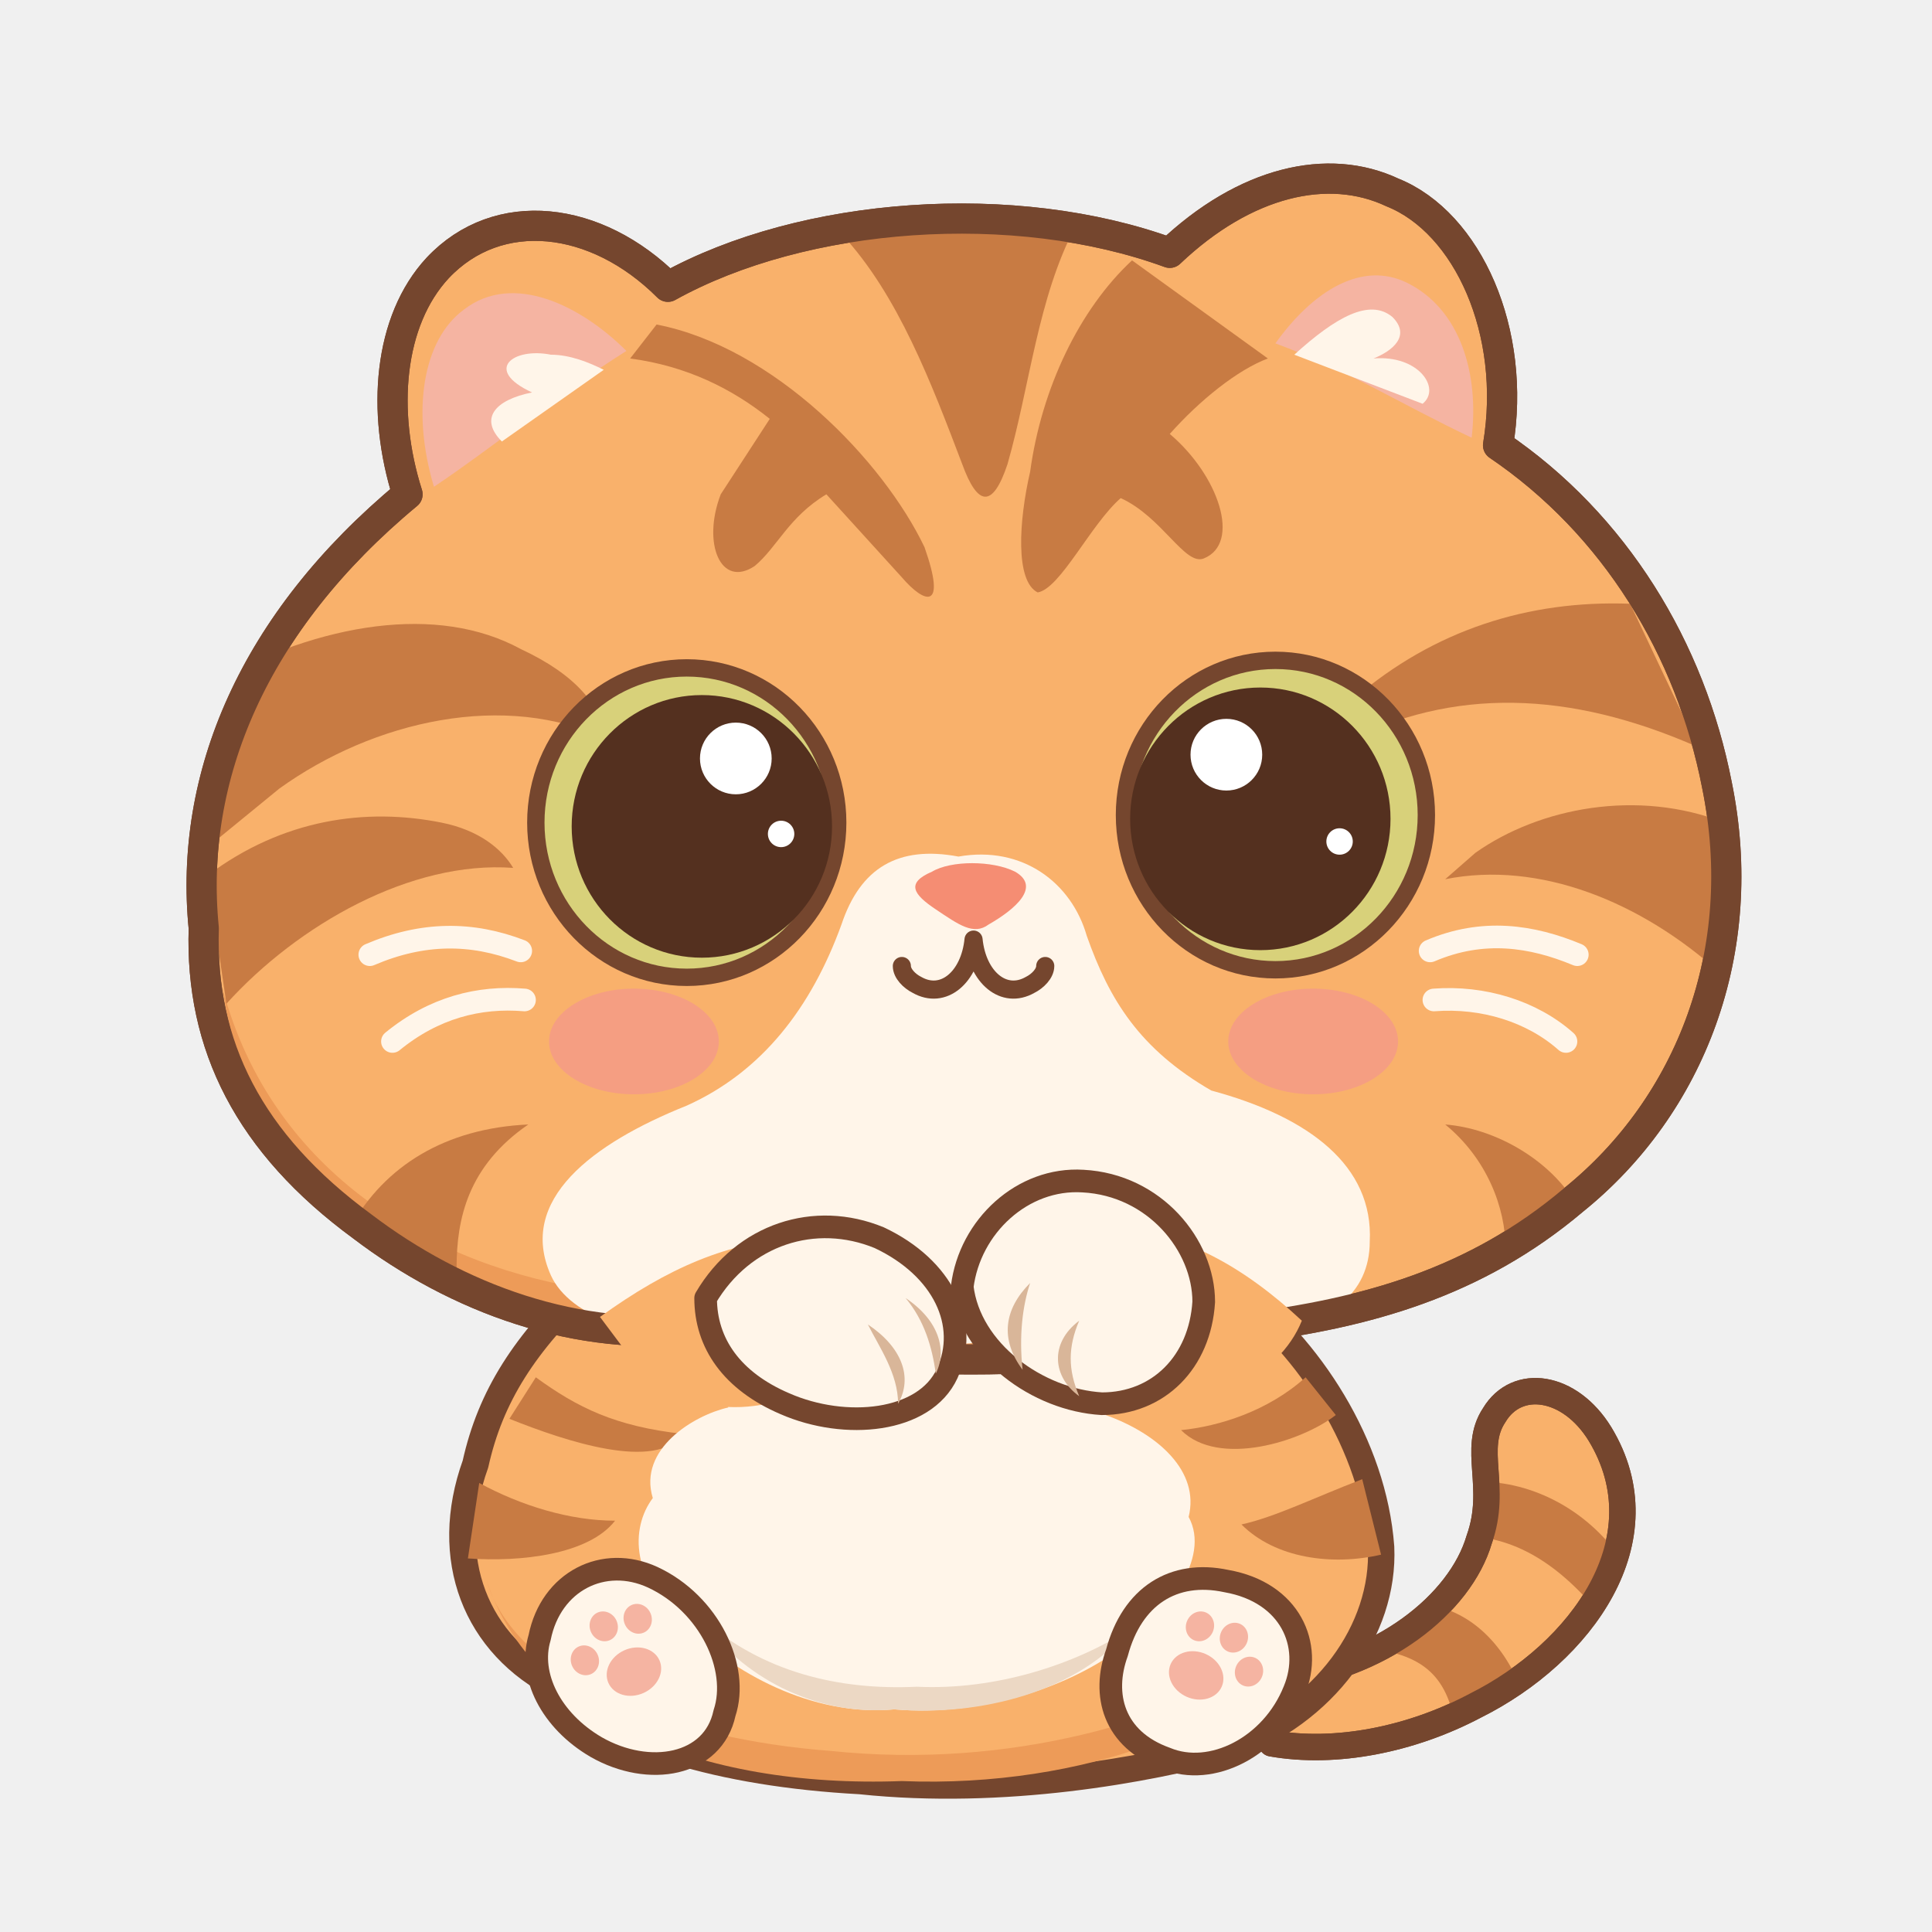
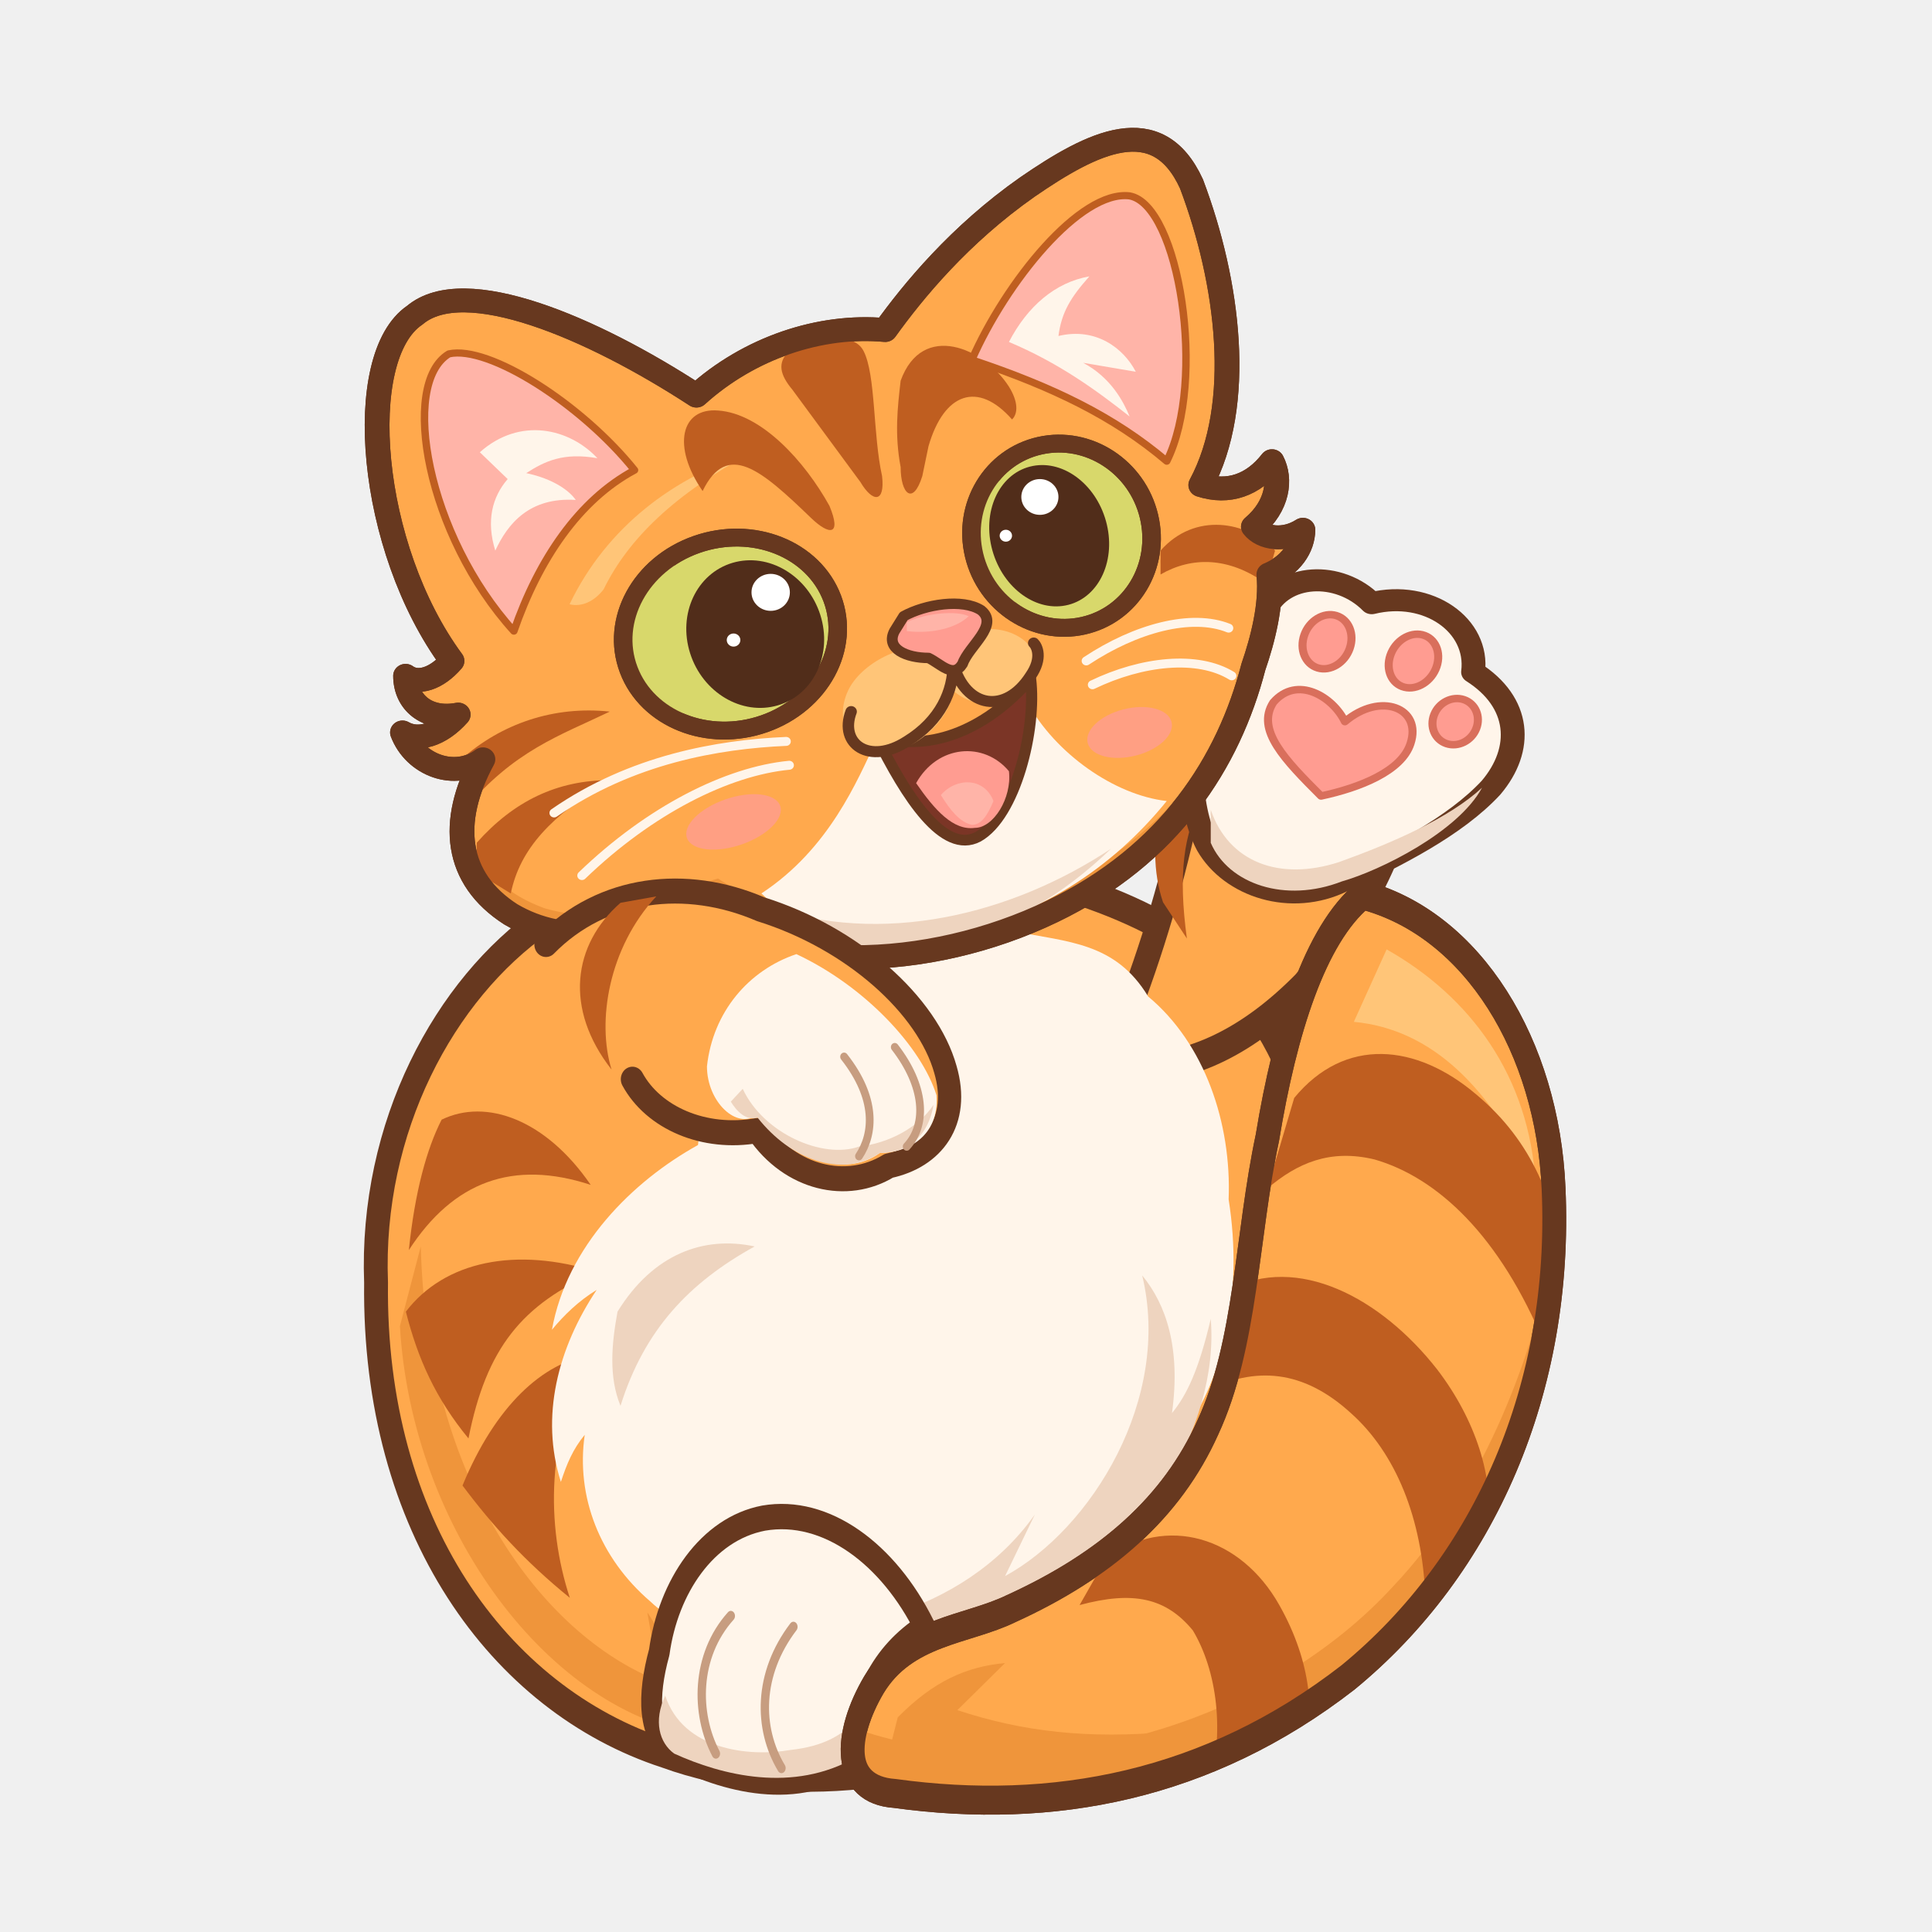
<svg xmlns="http://www.w3.org/2000/svg" width="512" height="512" viewBox="0 0 512 512" role="img">
-   <g id="huhu-mascot" transform="translate(8 -6)" stroke="#75462E" stroke-linecap="round" stroke-linejoin="round">
+   <g id="huhu-mascot" stroke="#67381F" stroke-linecap="round" stroke-linejoin="round">
    <defs>
+       <clipPath id="huhu-tail-clip">
+         <path d="M385 245C422 253 447 287 449 326C452 381 426 430 380 461C333 491 281 499 228 493C210 492 211 477 221 463C232 448 252 448 267 442C299 430 321 414 333 392C346 369 346 339 353 312C359 282 369 256 385 245Z" />
+       </clipPath>
      <clipPath id="huhu-head-clip">
-         <path d="M100 137C93 115 95 91 108 77C124 60 150 63 169 82C205 62 261 58 302 73C322 54 344 49 361 57C381 65 394 94 389 124C420 145 440 178 447 214C456 258 440 299 409 324C383 346 354 354 322 358C278 369 220 369 178 358C145 362 113 350 88 331C58 309 45 283 46 252C42 212 59 171 100 137Z" />
+         <path d="M158 96C124 73 83 55 67 69C47 83 52 147 79 185C74 191 68 193 64 190C64 199 71 205 81 203C75 210 68 212 63 209C67 220 80 225 89 218C78 239 80 258 98 270C116 281 137 277 151 266C182 291 233 289 273 269C311 250 330 219 338 187C341 178 344 166 343 156C350 153 354 147 354 141C348 145 341 144 338 140C346 133 347 124 344 118C338 126 330 129 321 126C335 99 330 58 318 25C307 0 286 11 265 26C243 42 228 61 219 74C198 72 175 80 158 96Z" />
      </clipPath>
-       <clipPath id="huhu-tail-clip">
-         <path d="M330 451C358 448 379 431 384 414C389 400 382 390 388 381C394 371 408 373 416 386C433 414 411 444 383 458C366 467 346 471 329 468Z" />
+       <clipPath id="huhu-left-eye-clip">
+         <ellipse cx="169" cy="176" rx="35" ry="32" transform="rotate(-20 169 176)" />
+       </clipPath>
+       <clipPath id="huhu-right-eye-clip">
+         <ellipse cx="276" cy="143" rx="29" ry="31" transform="rotate(-13 276 143)" />
      </clipPath>
    </defs>
-     <path fill="#F9B16B" stroke-width="7" d="M330 451C358 448 379 431 384 414C389 400 382 390 388 381C394 371 408 373 416 386C433 414 411 444 383 458C366 467 346 471 329 468Z" />
-     <g clip-path="url(#huhu-tail-clip)" fill="#C87B43" stroke="none">
-       <path d="M379 399C394 397 410 404 420 417L417 435C405 420 393 413 379 413Z" />
-       <path d="M364 431C379 430 389 440 394 451L378 465C376 452 371 445 356 443Z" />
+     <g transform="translate(57 2) scale(.79 .96)">
+       <path fill="#FFA94D" stroke-width="8" d="M110 252C77 271 52 309 54 352C53 419 95 467 151 482C191 494 243 489 283 471C327 451 355 413 367 368C378 324 364 286 337 265C291 230 169 222 110 252Z" />
+       <path fill="#EF953B" stroke="none" d="M69 342C71 406 109 449 149 462L145 443L159 461L164 477C112 471 66 420 62 364Z" />
+       <path fill="#BF5E20" stroke="none" d="M76 307C91 301 111 307 126 325C100 318 80 324 65 343C67 327 71 315 76 307ZM64 360C77 346 101 342 128 349C103 358 91 370 85 395C74 384 68 373 64 360ZM83 408C94 386 110 374 126 372C111 394 111 419 119 439C104 429 93 419 83 408Z" />
+       <path fill="#FFA94D" stroke-width="8" d="M302 286C311 268 319 248 325 226C329 212 331 196 336 179L402 207C398 231 384 252 365 270C347 285 328 293 307 293" />
+       <path fill="#BF5E20" stroke="none" d="M318 247C311 230 319 210 330 199L331 219C325 228 323 239 326 257Z" />
+       <path fill="#FFF5EA" stroke="none" d="M190 253C212 244 244 246 268 255C286 258 302 258 313 273C332 286 341 308 340 329C345 355 338 377 327 391C313 419 286 440 249 451C215 461 168 457 146 440C129 428 121 411 124 394C120 398 118 402 116 407C109 389 115 370 128 354C122 357 117 361 113 365C118 342 140 324 162 314C165 288 174 266 190 253Z" />
+       <path fill="#EED4BF" stroke="none" d="M311 350C321 384 294 420 265 433L275 416C251 444 204 452 176 445C206 459 244 455 271 444C310 428 337 392 334 362C330 376 326 383 321 388C324 370 319 358 311 350ZM135 360C147 344 164 339 181 342C159 352 144 365 136 386C132 378 133 369 135 360Z" />
+       <path fill="#FFF5EA" stroke-width="7" d="M149 454C152 436 165 420 184 417C205 414 226 427 238 447C223 455 216 467 215 483C196 495 170 489 154 482C145 477 145 466 149 454Z" />
+       <path fill="#EED4BF" stroke="none" d="M151 466C157 481 179 483 193 481C204 480 211 477 217 471L215 483C194 493 170 488 154 482C149 479 147 473 151 466Z" />
+       <path fill="none" stroke="#C79D80" stroke-width="2.8" d="M173 444C161 455 161 471 168 482M194 447C182 460 182 475 190 486" />
+       <path fill="#FFA94D" stroke-width="8" d="M385 245C422 253 447 287 449 326C452 381 426 430 380 461C333 491 281 499 228 493C210 492 211 477 221 463C232 448 252 448 267 442C299 430 321 414 333 392C346 369 346 339 353 312C359 282 369 256 385 245Z" />
+       <g clip-path="url(#huhu-tail-clip)" stroke="none">
+         <path fill="#FFC578" d="M393 260C421 273 441 295 443 325C428 298 408 282 382 280Z" />
+         <path fill="#EF953B" d="M218 476C283 493 356 471 395 436C425 410 441 374 448 347L454 386L432 446L369 491L269 510L214 495Z" />
+         <path fill="#BF5E20" d="M362 301C379 284 403 286 423 300C442 313 450 330 452 348L446 369C431 339 410 323 389 318C374 315 363 319 353 326ZM340 354C363 344 391 356 410 376C423 390 429 406 427 419L406 439C405 417 396 399 381 388C365 376 349 375 332 382ZM299 428C319 416 344 422 357 441C368 457 369 472 365 482L333 493C339 476 336 459 328 448C319 439 308 437 290 441Z" />
+         <path fill="#EF953B" d="M229 472C241 462 252 458 265 457L249 470C271 476 293 478 320 476C288 492 250 491 225 485Z" />
+       </g>
+       <path fill="none" stroke-width="8" d="M385 245C422 253 447 287 449 326C452 381 426 430 380 461C333 491 281 499 228 493C210 492 211 477 221 463C232 448 252 448 267 442C299 430 321 414 333 392C346 369 346 339 353 312C359 282 369 256 385 245Z" />
    </g>
-     <path fill="none" stroke-width="7" d="M330 451C358 448 379 431 384 414C389 400 382 390 388 381C394 371 408 373 416 386C433 414 411 444 383 458C366 467 346 471 329 468Z" />
-     <path fill="#F9B16B" stroke-width="7" d="M148 346C131 362 122 376 118 394C109 419 118 442 140 453C153 467 183 476 220 478C258 482 296 475 318 469C343 460 359 438 358 416C356 389 339 363 319 348Z" />
-     <path fill="#ED9B58" stroke="none" d="M121 425C129 452 172 467 212 470C260 475 302 462 331 445C322 462 280 480 231 478C177 480 133 461 121 425Z" />
-     <g fill="#C87B43" stroke="none">
-       <path d="M134 371C145 379 155 384 173 386C166 396 142 388 127 382Z" />
-       <path d="M119 399C130 405 143 409 155 409C148 418 130 420 116 419Z" />
-       <path d="M338 371C328 380 315 384 305 385C315 395 337 388 346 381Z" />
-       <path d="M353 398C340 403 330 408 321 410C330 419 345 421 358 418Z" />
+     <g transform="translate(57 54) scale(.79 .73)">
+       <path fill="#FFF5EA" stroke-width="8" d="M335 177C330 166 341 150 352 148C358 134 377 133 388 145C407 140 424 153 422 170C438 181 439 198 428 212C416 226 396 237 378 246C361 255 341 248 333 233C326 219 325 191 335 177Z" />
+       <path fill="#EED4BF" stroke="none" d="M334 220C340 239 357 246 377 239C395 232 414 223 425 212C417 228 391 242 378 246C359 254 340 247 334 232Z" />
+       <g fill="#FF9C91" stroke="#D96F5C" stroke-width="2.7">
+         <ellipse cx="373" cy="159" rx="8" ry="10" transform="rotate(18 373 159)" />
+         <ellipse cx="402" cy="166" rx="8" ry="10" transform="rotate(22 402 166)" />
+         <ellipse cx="416" cy="188" rx="7.5" ry="8.5" transform="rotate(20 416 188)" />
+         <path d="M371 215C359 202 349 191 355 181C363 171 375 179 379 188C391 177 405 183 401 196C398 206 384 212 371 215Z" />
+       </g>
    </g>
-     <path fill="#FFF5E9" stroke="none" d="M206 353C219 344 238 345 248 351C260 344 274 350 278 359C285 364 289 375 285 381C299 386 310 396 307 408C313 419 301 434 290 442C276 453 252 461 229 459C207 461 186 449 174 437C159 425 159 411 165 403C161 390 176 381 185 379C179 368 193 357 206 353Z" />
-     <path fill="#ECD8C4" stroke="none" d="M178 435C194 449 214 454 235 453C256 454 277 447 291 438C278 454 252 461 229 459C208 461 188 450 178 435Z" />
-     <path fill="#F9B16B" stroke-width="8" d="M100 137C93 115 95 91 108 77C124 60 150 63 169 82C205 62 261 58 302 73C322 54 344 49 361 57C381 65 394 94 389 124C420 145 440 178 447 214C456 258 440 299 409 324C383 346 354 354 322 358C278 369 220 369 178 358C145 362 113 350 88 331C58 309 45 283 46 252C42 212 59 171 100 137Z" />
-     <g clip-path="url(#huhu-head-clip)" stroke="none">
-       <path fill="#ED9B58" d="M51 268C64 317 107 342 150 348C193 362 250 360 286 356C349 359 407 337 434 299C414 335 376 351 343 357C303 370 219 371 178 358C135 365 100 340 88 331C68 316 55 296 51 268Z" />
-       <path fill="#C87B43" d="M166 92C197 98 226 128 237 151C243 168 237 166 231 159L211 137C201 143 198 151 192 156C183 162 178 150 183 137L196 117C186 109 174 103 159 101ZM215 68C230 84 239 108 247 129C251 140 255 141 259 129C265 108 267 85 277 66ZM292 75C278 88 268 109 265 131C262 144 261 160 267 163C273 162 281 145 289 138C300 143 306 156 311 154C321 150 315 132 302 121C310 112 320 104 328 101Z" />
-       <path fill="#C87B43" d="M48 187C77 171 108 166 130 178C145 185 151 193 153 202C126 189 91 197 66 215L44 233ZM47 238C67 223 89 220 109 224C119 226 125 231 128 236C101 234 71 251 52 272ZM85 331C94 315 110 305 132 304C116 315 113 329 113 342Z" />
-       <path fill="#C87B43" d="M424 166C397 165 372 173 351 191L348 203C377 188 408 189 442 204ZM449 224C426 215 400 220 383 232L375 239C400 234 427 245 448 264ZM409 324C402 313 388 305 375 304C386 313 391 326 391 337Z" />
-       <path fill="#FFF5E9" d="M215 251C220 236 230 230 246 233C263 230 276 240 280 254C286 271 294 284 313 295C339 302 356 315 355 335C355 349 344 357 329 357C310 360 294 356 277 355C262 362 240 365 223 359C209 364 194 363 181 357C162 362 143 355 138 344C129 324 149 309 174 299C194 290 207 273 215 251Z" />
+     <g transform="translate(55 29) scale(.82 .79)">
+       <path fill="#FFA94D" stroke-width="8" d="M158 96C124 73 83 55 67 69C47 83 52 147 79 185C74 191 68 193 64 190C64 199 71 205 81 203C75 210 68 212 63 209C67 220 80 225 89 218C78 239 80 258 98 270C116 281 137 277 151 266C182 291 233 289 273 269C311 250 330 219 338 187C341 178 344 166 343 156C350 153 354 147 354 141C348 145 341 144 338 140C346 133 347 124 344 118C338 126 330 129 321 126C335 99 330 58 318 25C307 0 286 11 265 26C243 42 228 61 219 74C198 72 175 80 158 96Z" />
+       <g clip-path="url(#huhu-head-clip)" stroke="none">
+         <path fill="#EF953B" d="M86 215C79 238 85 259 109 268C136 276 154 261 165 258C198 281 245 275 273 262C306 246 324 220 333 201C323 237 301 259 274 272C240 292 192 292 151 272C123 290 91 283 79 264C69 247 75 229 86 215Z" />
+         <path fill="#FFC578" d="M117 166C129 140 151 123 176 115C151 129 136 144 128 161C125 165 121 167 117 166Z" />
+         <path fill="#FFF5EA" d="M179 263C201 248 210 225 216 212C231 220 250 213 265 199C274 216 293 230 310 232C292 255 269 270 239 278C218 283 194 278 179 263Z" />
+         <path fill="#EED4BF" d="M180 267C218 281 260 270 292 248C276 264 259 274 238 280C215 286 196 279 180 267Z" />
+         <path fill="#BF5E20" d="M160 128C150 113 153 100 165 101C179 102 193 118 201 133C205 143 201 143 195 137C179 121 168 111 160 128ZM188 81C199 76 209 75 212 81C216 89 215 109 218 123C219 132 215 132 211 125L189 94C185 89 184 85 188 81ZM224 91C231 71 251 80 259 93C262 98 262 102 260 104C249 91 238 95 233 113L231 123C228 133 224 129 224 120C222 109 223 100 224 91Z" />
+         <path fill="#BF5E20" d="M82 218C95 206 112 200 130 202C114 210 99 215 83 235ZM87 246C99 232 113 225 130 225C111 237 101 248 98 263L87 256ZM308 148C319 135 336 138 345 148L342 159C330 150 318 150 308 156Z" />
+       </g>
+       <path fill="none" stroke-width="8" d="M158 96C124 73 83 55 67 69C47 83 52 147 79 185C74 191 68 193 64 190C64 199 71 205 81 203C75 210 68 212 63 209C67 220 80 225 89 218C78 239 80 258 98 270C116 281 137 277 151 266C182 291 233 289 273 269C311 250 330 219 338 187C341 178 344 166 343 156C350 153 354 147 354 141C348 145 341 144 338 140C346 133 347 124 344 118C338 126 330 129 321 126C335 99 330 58 318 25C307 0 286 11 265 26C243 42 228 61 219 74C198 72 175 80 158 96Z" />
+       <path fill="#FFB4A8" stroke="#BF5E20" stroke-width="2.4" d="M138 121C121 99 91 79 78 82C62 92 71 143 99 175C107 151 120 131 138 121Z" />
+       <path fill="#FFF5EA" stroke="none" d="M88 115C101 103 117 107 126 117C115 115 109 118 103 122C112 124 117 128 119 131C104 130 97 139 93 148C90 138 92 130 97 124Z" />
+       <path fill="#FFB4A8" stroke="#BF5E20" stroke-width="2.4" d="M247 84C258 58 282 27 298 29C314 32 323 91 310 118C293 103 273 93 247 84Z" />
+       <path fill="#FFF5EA" stroke="none" d="M259 78C265 66 274 58 285 56C279 63 276 68 275 76C287 73 296 80 300 88L283 85C292 90 296 98 298 103C287 94 275 85 259 78Z" />
+       <ellipse cx="169" cy="176" rx="35" ry="32" transform="rotate(-20 169 176)" fill="#D8D86B" stroke-width="6" />
+       <path fill="#D8D86B" stroke="none" clip-path="url(#huhu-left-eye-clip)" d="M153 150C142 164 141 191 156 203C143 201 135 192 133 180C130 164 139 154 153 150Z" />
+       <ellipse cx="169" cy="176" rx="35" ry="32" transform="rotate(-20 169 176)" fill="none" stroke-width="6" />
+       <ellipse cx="177" cy="176" rx="22" ry="25" transform="rotate(-17 177 176)" fill="#512D1A" stroke="none" />
+       <circle cx="182" cy="162" r="6.2" fill="#FFFFFF" stroke="none" />
+       <circle cx="170" cy="178" r="2.2" fill="#FFFFFF" stroke="none" />
+       <ellipse cx="276" cy="143" rx="29" ry="31" transform="rotate(-13 276 143)" fill="#D8D86B" stroke-width="6" />
+       <path fill="#D8D86B" stroke="none" clip-path="url(#huhu-right-eye-clip)" d="M258 120C250 133 253 156 263 168C249 165 245 150 249 136C250 129 253 123 258 120Z" />
+       <ellipse cx="276" cy="143" rx="29" ry="31" transform="rotate(-13 276 143)" fill="none" stroke-width="6" />
+       <ellipse cx="272" cy="143" rx="19" ry="24" transform="rotate(-15 272 143)" fill="#512D1A" stroke="none" />
+       <circle cx="269" cy="130" r="6" fill="#FFFFFF" stroke="none" />
+       <circle cx="258" cy="143" r="2" fill="#FFFFFF" stroke="none" />
+       <path fill="#7B3526" stroke-width="3.6" d="M216 210C232 216 251 209 266 191C268 208 261 237 249 244C238 250 226 231 216 210Z" />
+       <path fill="#FF9C91" stroke="none" d="M229 226C236 213 251 212 259 222C260 231 254 241 248 241C241 242 235 235 229 226Z" />
+       <path fill="#FFB4A8" stroke="none" d="M237 230C242 224 251 224 254 232C252 237 250 240 247 240C243 239 240 235 237 230Z" />
+       <path fill="#FFC578" stroke="none" d="M236 181C225 178 211 186 207 195C202 206 209 217 218 216C230 215 240 204 241 195C250 203 262 199 267 190C271 179 258 172 248 175Z" />
+       <path fill="none" stroke-width="3.7" d="M208 202C204 213 214 220 226 212C237 205 241 195 241 186M241 186C245 201 258 203 266 190C270 184 268 180 267 179" />
+       <path fill="#FF9C91" stroke-width="3.5" d="M225 170C232 166 244 164 250 168C256 173 246 180 244 186C241 191 237 186 233 184C226 184 219 181 222 175Z" />
+       <path fill="#FFB4A8" stroke="none" d="M226 172C232 169 242 168 246 170C242 174 234 176 226 175Z" />
+       <g fill="none" stroke="#FFF5EA" stroke-width="3">
+         <path d="M112 236C137 218 165 213 187 212M121 257C143 235 168 222 188 220M284 185C300 174 318 169 330 174M286 193C302 185 320 183 331 190" />
+       </g>
+       <g fill="#FF9C91" stroke="none" opacity=".8">
+         <ellipse cx="170" cy="239" rx="16" ry="8" transform="rotate(-20 170 239)" />
+         <ellipse cx="298" cy="209" rx="14" ry="8" transform="rotate(-15 298 209)" />
+       </g>
    </g>
-     <path fill="none" stroke-width="8" d="M100 137C93 115 95 91 108 77C124 60 150 63 169 82C205 62 261 58 302 73C322 54 344 49 361 57C381 65 394 94 389 124C420 145 440 178 447 214C456 258 440 299 409 324C383 346 354 354 322 358C278 369 220 369 178 358C145 362 113 350 88 331C58 309 45 283 46 252C42 212 59 171 100 137Z" />
-     <path fill="#F5B4A2" stroke="none" d="M107 135C101 115 104 96 115 88C128 78 146 87 158 99C139 111 122 125 107 135Z" />
-     <path fill="#FFF5E9" stroke="none" d="M125 123C119 117 123 112 133 110C120 104 128 98 138 100C143 100 148 102 152 104Z" />
-     <path fill="#F5B4A2" stroke="none" d="M330 97C340 83 353 75 365 81C379 88 384 105 382 122C363 113 349 104 330 97Z" />
-     <path fill="#FFF5E9" stroke="none" d="M335 100C346 90 355 85 361 90C366 95 361 99 356 101C368 100 374 109 369 113Z" />
-     <ellipse cx="174" cy="224" rx="40" ry="41" fill="#D8D17A" stroke-width="4.6" />
-     <ellipse cx="178" cy="225" rx="34.5" ry="34.8" fill="#54301F" stroke="none" />
-     <circle cx="187" cy="207" r="9.5" fill="#FFFFFF" stroke="none" />
-     <circle cx="199" cy="227" r="3.5" fill="#FFFFFF" stroke="none" />
-     <ellipse cx="330" cy="222" rx="40" ry="41" fill="#D8D17A" stroke-width="4.6" />
-     <ellipse cx="326" cy="223" rx="34.5" ry="34.8" fill="#54301F" stroke="none" />
-     <circle cx="317" cy="206" r="9.5" fill="#FFFFFF" stroke="none" />
-     <circle cx="347" cy="229" r="3.5" fill="#FFFFFF" stroke="none" />
-     <path fill="#F58D73" stroke="none" d="M239 237C244 234 255 234 261 237C268 241 261 247 254 251C250 254 246 251 240 247C234 243 232 240 239 237Z" />
-     <path fill="none" stroke-width="4.8" d="M250 255C249 265 242 271 235 267C233 266 231 264 231 262M250 255C251 265 258 271 265 267C267 266 269 264 269 262" />
-     <ellipse cx="160" cy="282" rx="22.5" ry="14" fill="#F59E82" stroke="none" />
-     <ellipse cx="340" cy="282" rx="22.5" ry="14" fill="#F59E82" stroke="none" />
-     <g fill="none" stroke="#FFF5E9" stroke-width="6">
-       <path d="M90 259C104 253 117 253 130 258M96 282C107 273 119 270 131 271" />
-       <path d="M371 258C385 252 398 254 410 259M372 271C385 270 398 274 407 282" />
-     </g>
-     <path fill="#F9B16B" stroke="none" d="M151 355C169 342 185 335 204 334L216 368C198 382 178 382 163 371ZM287 332C305 332 322 342 337 356C331 371 311 381 294 374L279 352Z" />
-     <path fill="#FFF5E9" stroke-width="6" d="M179 350C189 333 208 327 225 334C242 342 249 357 243 370C237 383 216 385 200 378C186 372 179 362 179 350Z" />
-     <path fill="#FFF5E9" stroke-width="6" d="M247 347C249 331 263 318 279 319C298 320 311 336 311 351C310 367 299 378 284 378C267 377 249 364 247 347Z" />
-     <g fill="#D9B699" stroke="none">
-       <path d="M222 357C231 363 234 371 230 378C230 370 225 363 222 357ZM232 350C241 356 243 364 240 370C239 363 237 356 232 350Z" />
-       <path d="M265 346C258 353 257 361 263 369C262 360 263 352 265 346ZM278 356C270 362 271 371 278 376C275 369 275 363 278 356Z" />
-     </g>
-     <path fill="#FFF5E9" stroke-width="6" d="M135 440C138 425 152 418 165 424C180 431 188 448 184 460C181 474 164 477 150 469C138 462 132 450 135 440Z" />
-     <path fill="#FFF5E9" stroke-width="6" d="M288 444C292 429 303 422 317 425C334 428 340 442 335 454C329 469 313 477 301 472C287 467 284 455 288 444Z" />
-     <g fill="#F5B4A2" stroke="none">
-       <ellipse cx="160" cy="449" rx="7.4" ry="6.2" transform="rotate(-24 160 449)" />
-       <ellipse cx="147" cy="446" rx="3.7" ry="4" transform="rotate(-24 147 446)" />
-       <ellipse cx="152" cy="437" rx="3.7" ry="4" transform="rotate(-24 152 437)" />
-       <ellipse cx="161" cy="435" rx="3.7" ry="4" transform="rotate(-24 161 435)" />
-       <ellipse cx="309" cy="450" rx="7.4" ry="6.2" transform="rotate(24 309 450)" />
-       <ellipse cx="310" cy="437" rx="3.7" ry="4" transform="rotate(24 310 437)" />
-       <ellipse cx="319" cy="440" rx="3.7" ry="4" transform="rotate(24 319 440)" />
-       <ellipse cx="323" cy="449" rx="3.7" ry="4" transform="rotate(24 323 449)" />
+     <g transform="translate(57 14) scale(.79 .85)">
+       <path fill="#FFA94D" stroke-width="7.8" d="M111 278C130 260 158 257 183 267C214 276 239 297 245 317C250 333 241 344 226 347C212 355 193 351 182 336C164 339 147 332 140 320" />
+       <path fill="#BF5E20" stroke="none" d="M136 265C120 278 117 298 133 317C128 302 132 279 148 263Z" />
+       <path fill="#FFF5EA" stroke="none" d="M195 281C218 291 237 310 242 325C243 338 232 343 223 343C211 351 194 345 182 331C175 336 165 327 165 316C167 299 179 286 195 281Z" />
+       <path fill="#EED4BF" stroke="none" d="M177 323C184 337 204 345 216 341C226 340 236 335 241 328C239 339 231 343 223 343C210 351 193 345 182 332C178 333 175 330 173 327Z" />
+       <path fill="none" stroke="#C79D80" stroke-width="2.6" d="M211 313C222 326 221 337 216 344M228 310C238 322 239 334 232 341" />
    </g>
  </g>
</svg>
